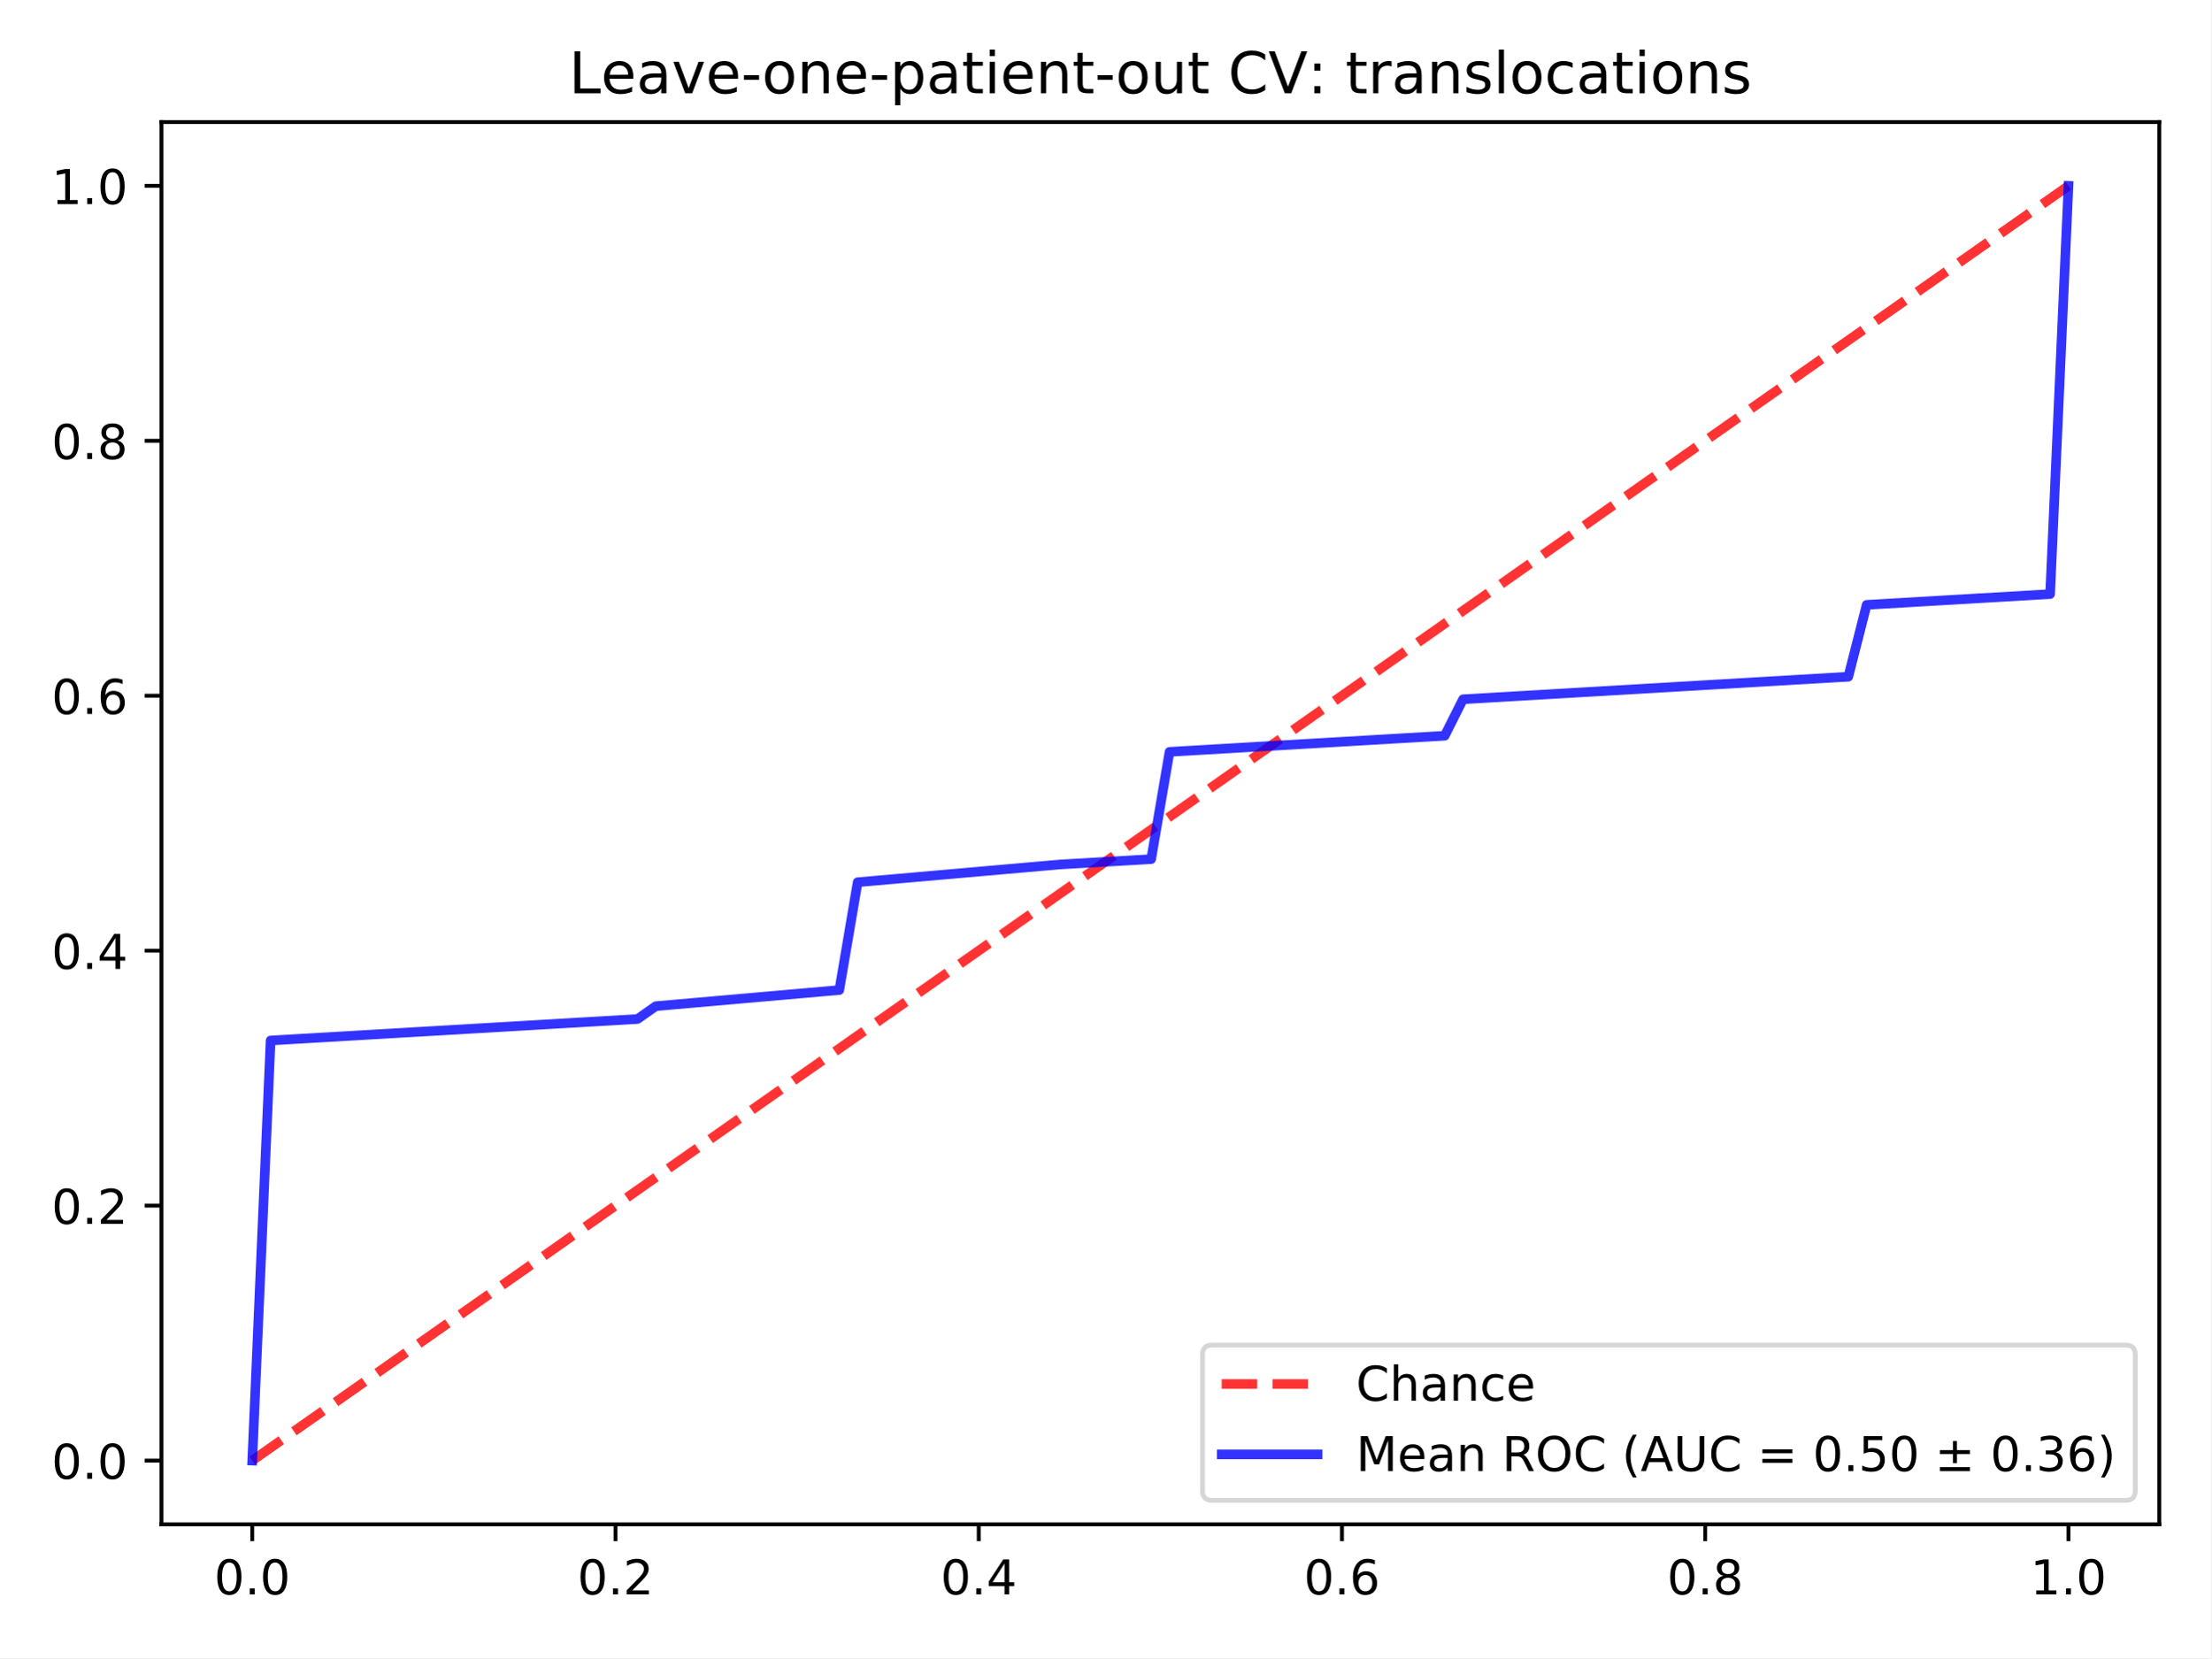
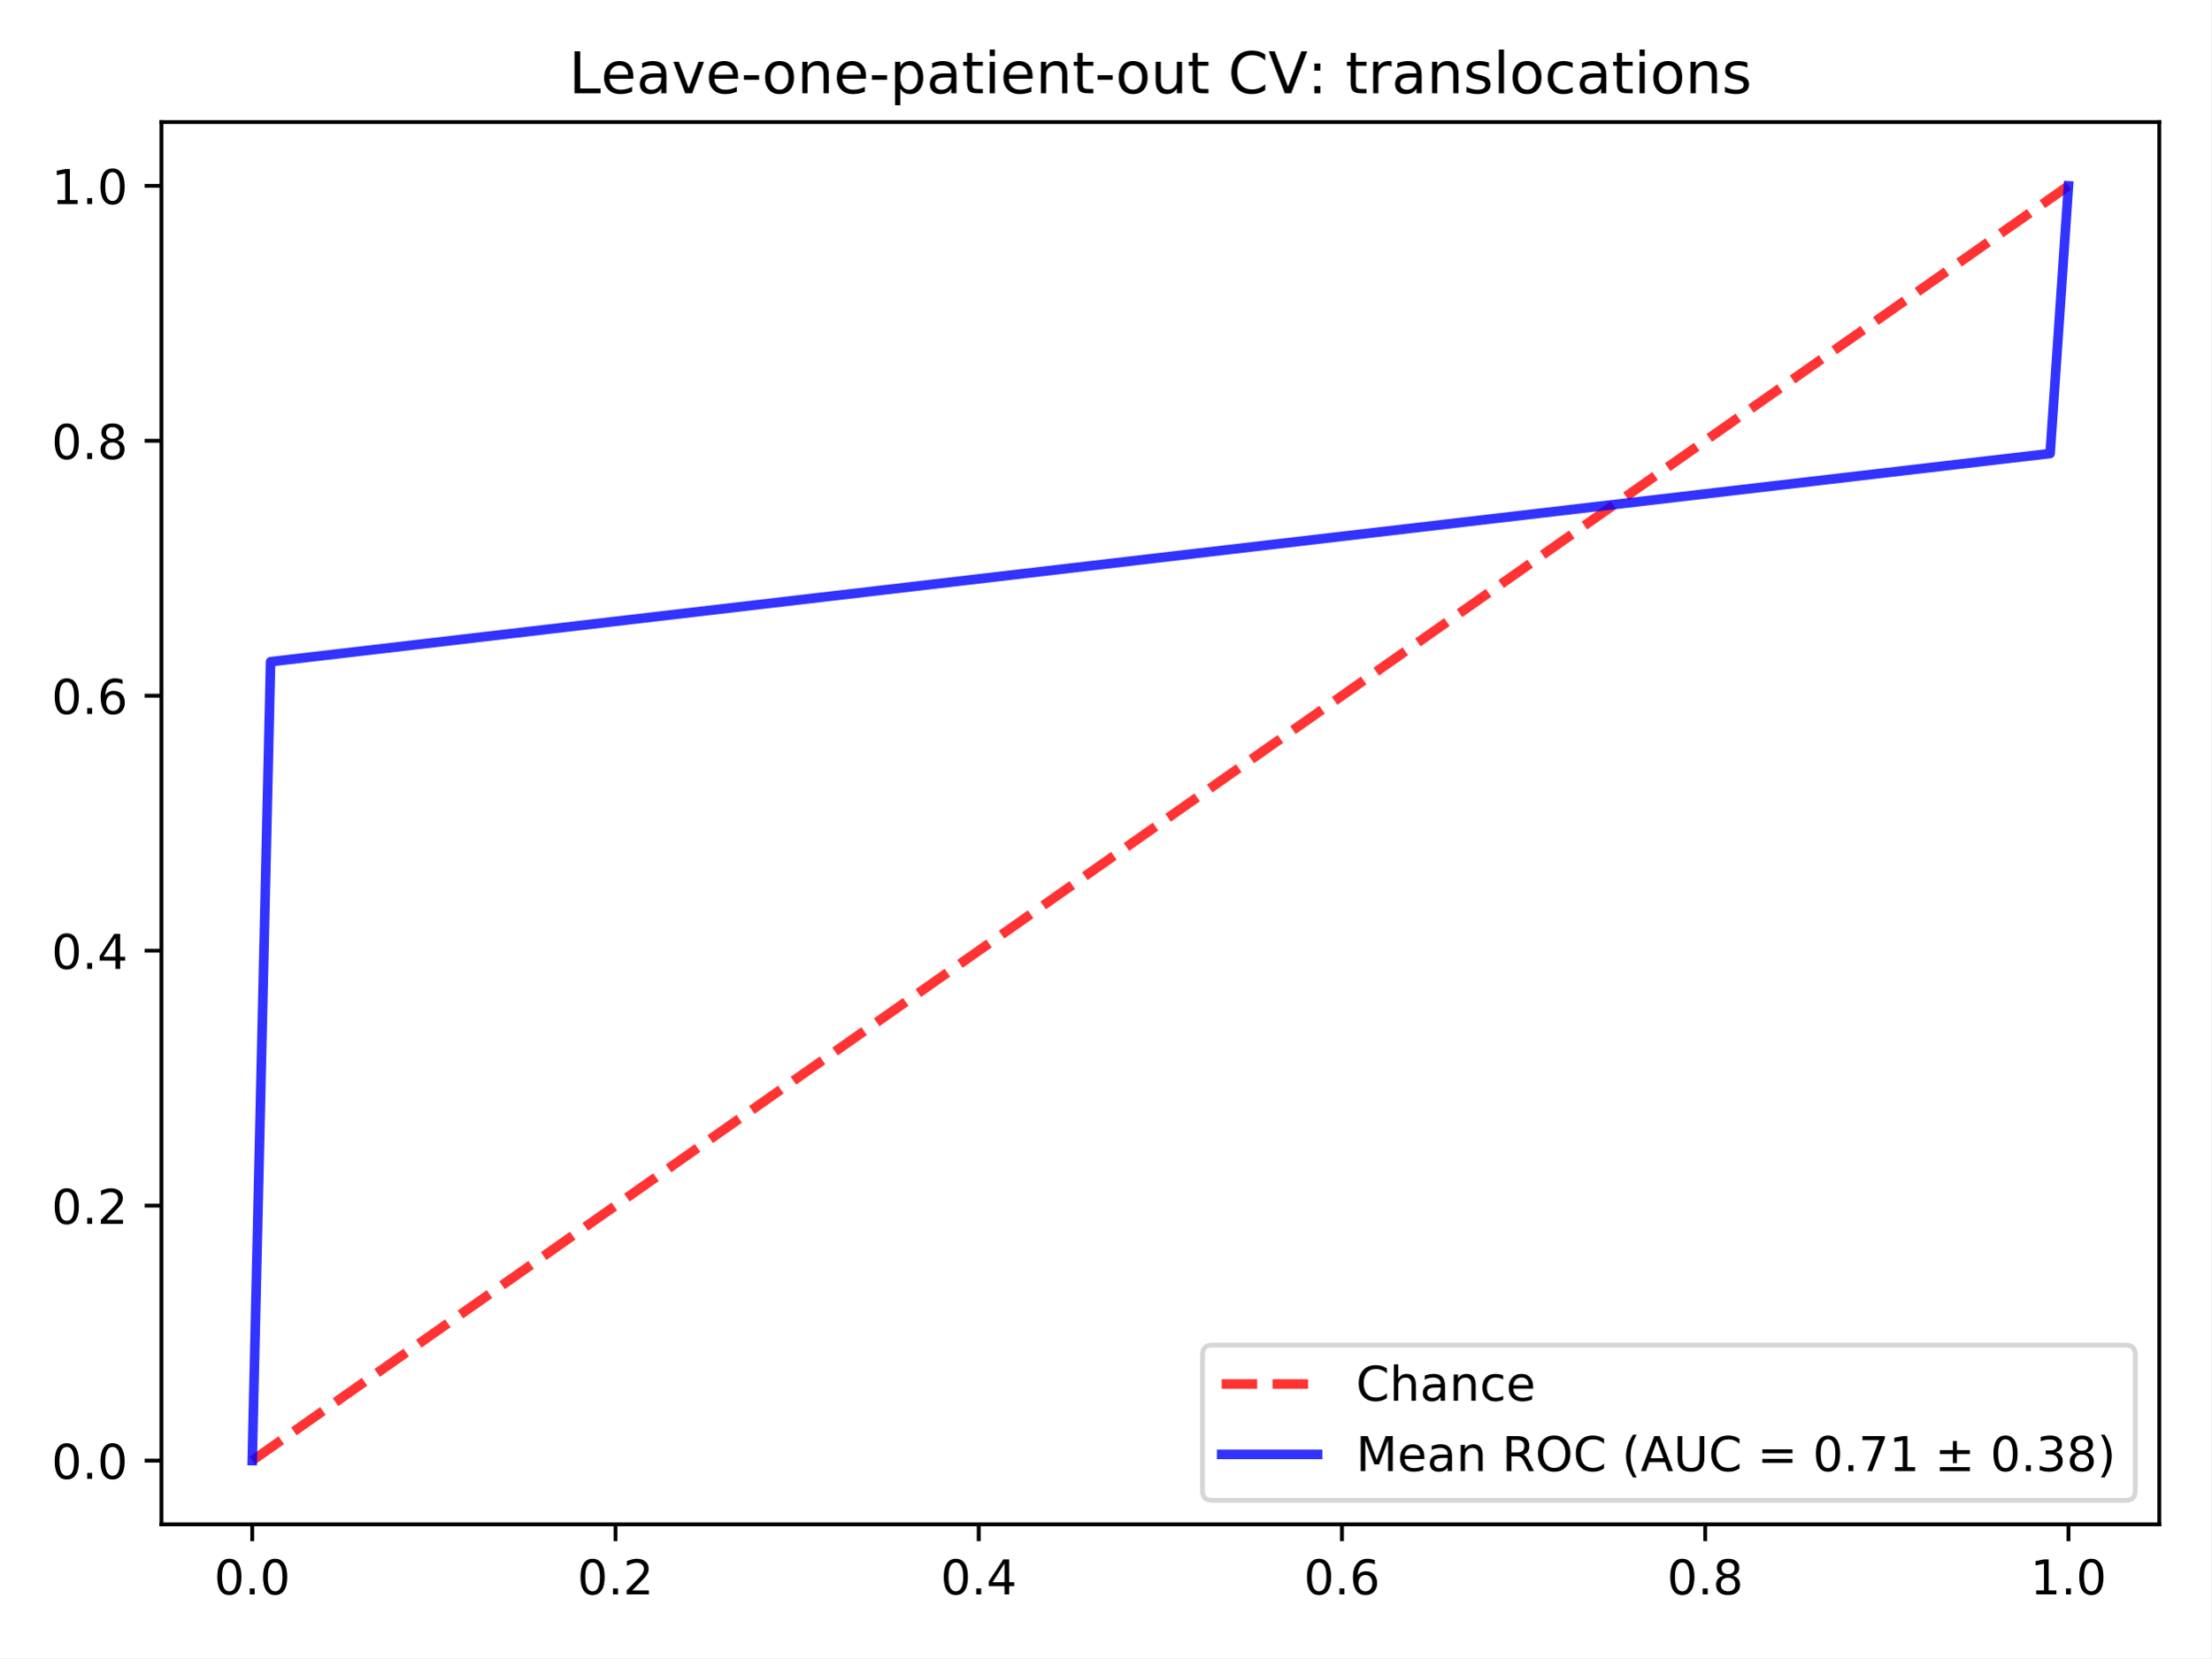
<svg xmlns="http://www.w3.org/2000/svg" xmlns:xlink="http://www.w3.org/1999/xlink" height="345.6pt" version="1.1" viewBox="0 0 460.8 345.6" width="460.8pt">
  <defs>
    <style type="text/css">
*{stroke-linecap:butt;stroke-linejoin:round;white-space:pre;}
  </style>
  </defs>
  <g id="figure_1">
    <g id="patch_1">
      <path d="M 0 345.6  L 460.8 345.6  L 460.8 0  L 0 0  z " style="fill:#ffffff;" />
    </g>
    <g id="axes_1">
      <g id="patch_2">
        <path d="M 33.64 317.72  L 450 317.72  L 450 25.44  L 33.64 25.44  z " style="fill:#ffffff;" />
      </g>
      <g id="matplotlib.axis_1">
        <g id="xtick_1">
          <g id="line2d_1">
            <defs>
-               <path d="M 0 0  L 0 3.5  " id="m7f28a78d4e" style="stroke:#000000;stroke-width:0.8;" />
-             </defs>
-             <g>
-               <use style="stroke:#000000;stroke-width:0.8;" x="52.565" xlink:href="#m7f28a78d4e" y="317.72" />
+               <path d="M 0 0  L 0 3.5  " id="m4a28bef5b0" style="stroke:#000000;stroke-width:0.8;" />
+             </defs>
+             <g>
+               <use style="stroke:#000000;stroke-width:0.8;" x="52.565" xlink:href="#m4a28bef5b0" y="317.72" />
            </g>
          </g>
          <g id="text_1">
            <defs>
              <path d="M 31.781 66.406  Q 24.172 66.406 20.328 58.906  Q 16.5 51.422 16.5 36.375  Q 16.5 21.391 20.328 13.891  Q 24.172 6.391 31.781 6.391  Q 39.453 6.391 43.281 13.891  Q 47.125 21.391 47.125 36.375  Q 47.125 51.422 43.281 58.906  Q 39.453 66.406 31.781 66.406  z M 31.781 74.219  Q 44.047 74.219 50.516 64.516  Q 56.984 54.828 56.984 36.375  Q 56.984 17.969 50.516 8.266  Q 44.047 -1.422 31.781 -1.422  Q 19.531 -1.422 13.062 8.266  Q 6.594 17.969 6.594 36.375  Q 6.594 54.828 13.062 64.516  Q 19.531 74.219 31.781 74.219  z " id="DejaVuSans-48" />
              <path d="M 10.688 12.406  L 21 12.406  L 21 0  L 10.688 0  z " id="DejaVuSans-46" />
            </defs>
            <g transform="translate(44.61389 332.3184)scale(0.1 -0.1)">
              <use xlink:href="#DejaVuSans-48" />
              <use x="63.623" xlink:href="#DejaVuSans-46" />
              <use x="95.41" xlink:href="#DejaVuSans-48" />
            </g>
          </g>
        </g>
        <g id="xtick_2">
          <g id="line2d_2">
            <g>
-               <use style="stroke:#000000;stroke-width:0.8;" x="128.267" xlink:href="#m7f28a78d4e" y="317.72" />
+               <use style="stroke:#000000;stroke-width:0.8;" x="128.267" xlink:href="#m4a28bef5b0" y="317.72" />
            </g>
          </g>
          <g id="text_2">
            <defs>
              <path d="M 19.188 8.297  L 53.609 8.297  L 53.609 0  L 7.328 0  L 7.328 8.297  Q 12.938 14.109 22.625 23.891  Q 32.328 33.688 34.812 36.531  Q 39.547 41.844 41.422 45.531  Q 43.312 49.219 43.312 52.781  Q 43.312 58.594 39.234 62.25  Q 35.156 65.922 28.609 65.922  Q 23.969 65.922 18.812 64.312  Q 13.672 62.703 7.812 59.422  L 7.812 69.391  Q 13.766 71.781 18.938 73  Q 24.125 74.219 28.422 74.219  Q 39.75 74.219 46.484 68.547  Q 53.219 62.891 53.219 53.422  Q 53.219 48.922 51.531 44.891  Q 49.859 40.875 45.406 35.406  Q 44.188 33.984 37.641 27.219  Q 31.109 20.453 19.188 8.297  z " id="DejaVuSans-50" />
            </defs>
            <g transform="translate(120.3157 332.3184)scale(0.1 -0.1)">
              <use xlink:href="#DejaVuSans-48" />
              <use x="63.623" xlink:href="#DejaVuSans-46" />
              <use x="95.41" xlink:href="#DejaVuSans-50" />
            </g>
          </g>
        </g>
        <g id="xtick_3">
          <g id="line2d_3">
            <g>
-               <use style="stroke:#000000;stroke-width:0.8;" x="203.969" xlink:href="#m7f28a78d4e" y="317.72" />
+               <use style="stroke:#000000;stroke-width:0.8;" x="203.969" xlink:href="#m4a28bef5b0" y="317.72" />
            </g>
          </g>
          <g id="text_3">
            <defs>
              <path d="M 37.797 64.312  L 12.891 25.391  L 37.797 25.391  z M 35.203 72.906  L 47.609 72.906  L 47.609 25.391  L 58.016 25.391  L 58.016 17.188  L 47.609 17.188  L 47.609 0  L 37.797 0  L 37.797 17.188  L 4.891 17.188  L 4.891 26.703  z " id="DejaVuSans-52" />
            </defs>
            <g transform="translate(196.0175 332.3184)scale(0.1 -0.1)">
              <use xlink:href="#DejaVuSans-48" />
              <use x="63.623" xlink:href="#DejaVuSans-46" />
              <use x="95.41" xlink:href="#DejaVuSans-52" />
            </g>
          </g>
        </g>
        <g id="xtick_4">
          <g id="line2d_4">
            <g>
-               <use style="stroke:#000000;stroke-width:0.8;" x="279.671" xlink:href="#m7f28a78d4e" y="317.72" />
+               <use style="stroke:#000000;stroke-width:0.8;" x="279.671" xlink:href="#m4a28bef5b0" y="317.72" />
            </g>
          </g>
          <g id="text_4">
            <defs>
              <path d="M 33.016 40.375  Q 26.375 40.375 22.484 35.828  Q 18.609 31.297 18.609 23.391  Q 18.609 15.531 22.484 10.953  Q 26.375 6.391 33.016 6.391  Q 39.656 6.391 43.531 10.953  Q 47.406 15.531 47.406 23.391  Q 47.406 31.297 43.531 35.828  Q 39.656 40.375 33.016 40.375  z M 52.594 71.297  L 52.594 62.312  Q 48.875 64.062 45.094 64.984  Q 41.312 65.922 37.594 65.922  Q 27.828 65.922 22.672 59.328  Q 17.531 52.734 16.797 39.406  Q 19.672 43.656 24.016 45.922  Q 28.375 48.188 33.594 48.188  Q 44.578 48.188 50.953 41.516  Q 57.328 34.859 57.328 23.391  Q 57.328 12.156 50.688 5.359  Q 44.047 -1.422 33.016 -1.422  Q 20.359 -1.422 13.672 8.266  Q 6.984 17.969 6.984 36.375  Q 6.984 53.656 15.188 63.938  Q 23.391 74.219 37.203 74.219  Q 40.922 74.219 44.703 73.484  Q 48.484 72.75 52.594 71.297  z " id="DejaVuSans-54" />
            </defs>
            <g transform="translate(271.7193 332.3184)scale(0.1 -0.1)">
              <use xlink:href="#DejaVuSans-48" />
              <use x="63.623" xlink:href="#DejaVuSans-46" />
              <use x="95.41" xlink:href="#DejaVuSans-54" />
            </g>
          </g>
        </g>
        <g id="xtick_5">
          <g id="line2d_5">
            <g>
-               <use style="stroke:#000000;stroke-width:0.8;" x="355.373" xlink:href="#m7f28a78d4e" y="317.72" />
+               <use style="stroke:#000000;stroke-width:0.8;" x="355.373" xlink:href="#m4a28bef5b0" y="317.72" />
            </g>
          </g>
          <g id="text_5">
            <defs>
              <path d="M 31.781 34.625  Q 24.75 34.625 20.719 30.859  Q 16.703 27.094 16.703 20.516  Q 16.703 13.922 20.719 10.156  Q 24.75 6.391 31.781 6.391  Q 38.812 6.391 42.859 10.172  Q 46.922 13.969 46.922 20.516  Q 46.922 27.094 42.891 30.859  Q 38.875 34.625 31.781 34.625  z M 21.922 38.812  Q 15.578 40.375 12.031 44.719  Q 8.5 49.078 8.5 55.328  Q 8.5 64.062 14.719 69.141  Q 20.953 74.219 31.781 74.219  Q 42.672 74.219 48.875 69.141  Q 55.078 64.062 55.078 55.328  Q 55.078 49.078 51.531 44.719  Q 48 40.375 41.703 38.812  Q 48.828 37.156 52.797 32.312  Q 56.781 27.484 56.781 20.516  Q 56.781 9.906 50.312 4.234  Q 43.844 -1.422 31.781 -1.422  Q 19.734 -1.422 13.25 4.234  Q 6.781 9.906 6.781 20.516  Q 6.781 27.484 10.781 32.312  Q 14.797 37.156 21.922 38.812  z M 18.312 54.391  Q 18.312 48.734 21.844 45.562  Q 25.391 42.391 31.781 42.391  Q 38.141 42.391 41.719 45.562  Q 45.312 48.734 45.312 54.391  Q 45.312 60.062 41.719 63.234  Q 38.141 66.406 31.781 66.406  Q 25.391 66.406 21.844 63.234  Q 18.312 60.062 18.312 54.391  z " id="DejaVuSans-56" />
            </defs>
            <g transform="translate(347.4212 332.3184)scale(0.1 -0.1)">
              <use xlink:href="#DejaVuSans-48" />
              <use x="63.623" xlink:href="#DejaVuSans-46" />
              <use x="95.41" xlink:href="#DejaVuSans-56" />
            </g>
          </g>
        </g>
        <g id="xtick_6">
          <g id="line2d_6">
            <g>
-               <use style="stroke:#000000;stroke-width:0.8;" x="431.075" xlink:href="#m7f28a78d4e" y="317.72" />
+               <use style="stroke:#000000;stroke-width:0.8;" x="431.075" xlink:href="#m4a28bef5b0" y="317.72" />
            </g>
          </g>
          <g id="text_6">
            <defs>
              <path d="M 12.406 8.297  L 28.516 8.297  L 28.516 63.922  L 10.984 60.406  L 10.984 69.391  L 28.422 72.906  L 38.281 72.906  L 38.281 8.297  L 54.391 8.297  L 54.391 0  L 12.406 0  z " id="DejaVuSans-49" />
            </defs>
            <g transform="translate(423.123 332.3184)scale(0.1 -0.1)">
              <use xlink:href="#DejaVuSans-49" />
              <use x="63.623" xlink:href="#DejaVuSans-46" />
              <use x="95.41" xlink:href="#DejaVuSans-48" />
            </g>
          </g>
        </g>
      </g>
      <g id="matplotlib.axis_2">
        <g id="ytick_1">
          <g id="line2d_7">
            <defs>
-               <path d="M 0 0  L -3.5 0  " id="m405f05b804" style="stroke:#000000;stroke-width:0.8;" />
-             </defs>
-             <g>
-               <use style="stroke:#000000;stroke-width:0.8;" x="33.64" xlink:href="#m405f05b804" y="304.435" />
+               <path d="M 0 0  L -3.5 0  " id="madd46b99d5" style="stroke:#000000;stroke-width:0.8;" />
+             </defs>
+             <g>
+               <use style="stroke:#000000;stroke-width:0.8;" x="33.64" xlink:href="#madd46b99d5" y="304.435" />
            </g>
          </g>
          <g id="text_7">
            <g transform="translate(10.73687 308.2338)scale(0.1 -0.1)">
              <use xlink:href="#DejaVuSans-48" />
              <use x="63.623" xlink:href="#DejaVuSans-46" />
              <use x="95.41" xlink:href="#DejaVuSans-48" />
            </g>
          </g>
        </g>
        <g id="ytick_2">
          <g id="line2d_8">
            <g>
-               <use style="stroke:#000000;stroke-width:0.8;" x="33.64" xlink:href="#m405f05b804" y="251.293" />
+               <use style="stroke:#000000;stroke-width:0.8;" x="33.64" xlink:href="#madd46b99d5" y="251.293" />
            </g>
          </g>
          <g id="text_8">
            <g transform="translate(10.73687 255.0919)scale(0.1 -0.1)">
              <use xlink:href="#DejaVuSans-48" />
              <use x="63.623" xlink:href="#DejaVuSans-46" />
              <use x="95.41" xlink:href="#DejaVuSans-50" />
            </g>
          </g>
        </g>
        <g id="ytick_3">
          <g id="line2d_9">
            <g>
-               <use style="stroke:#000000;stroke-width:0.8;" x="33.64" xlink:href="#m405f05b804" y="198.151" />
+               <use style="stroke:#000000;stroke-width:0.8;" x="33.64" xlink:href="#madd46b99d5" y="198.151" />
            </g>
          </g>
          <g id="text_9">
            <g transform="translate(10.73687 201.9501)scale(0.1 -0.1)">
              <use xlink:href="#DejaVuSans-48" />
              <use x="63.623" xlink:href="#DejaVuSans-46" />
              <use x="95.41" xlink:href="#DejaVuSans-52" />
            </g>
          </g>
        </g>
        <g id="ytick_4">
          <g id="line2d_10">
            <g>
-               <use style="stroke:#000000;stroke-width:0.8;" x="33.64" xlink:href="#m405f05b804" y="145.009" />
+               <use style="stroke:#000000;stroke-width:0.8;" x="33.64" xlink:href="#madd46b99d5" y="145.009" />
            </g>
          </g>
          <g id="text_10">
            <g transform="translate(10.73687 148.8083)scale(0.1 -0.1)">
              <use xlink:href="#DejaVuSans-48" />
              <use x="63.623" xlink:href="#DejaVuSans-46" />
              <use x="95.41" xlink:href="#DejaVuSans-54" />
            </g>
          </g>
        </g>
        <g id="ytick_5">
          <g id="line2d_11">
            <g>
-               <use style="stroke:#000000;stroke-width:0.8;" x="33.64" xlink:href="#m405f05b804" y="91.867" />
+               <use style="stroke:#000000;stroke-width:0.8;" x="33.64" xlink:href="#madd46b99d5" y="91.867" />
            </g>
          </g>
          <g id="text_11">
            <g transform="translate(10.73687 95.66649)scale(0.1 -0.1)">
              <use xlink:href="#DejaVuSans-48" />
              <use x="63.623" xlink:href="#DejaVuSans-46" />
              <use x="95.41" xlink:href="#DejaVuSans-56" />
            </g>
          </g>
        </g>
        <g id="ytick_6">
          <g id="line2d_12">
            <g>
-               <use style="stroke:#000000;stroke-width:0.8;" x="33.64" xlink:href="#m405f05b804" y="38.725" />
+               <use style="stroke:#000000;stroke-width:0.8;" x="33.64" xlink:href="#madd46b99d5" y="38.725" />
            </g>
          </g>
          <g id="text_12">
            <g transform="translate(10.73687 42.52467)scale(0.1 -0.1)">
              <use xlink:href="#DejaVuSans-49" />
              <use x="63.623" xlink:href="#DejaVuSans-46" />
              <use x="95.41" xlink:href="#DejaVuSans-48" />
            </g>
          </g>
        </g>
      </g>
      <g id="line2d_13">
-         <path clip-path="url(#p88dc7ea4b5)" d="M 52.565 304.435  L 431.075 38.725  " style="fill:none;stroke:#ff0000;stroke-dasharray:7.4,3.2;stroke-dashoffset:0;stroke-opacity:0.8;stroke-width:2;" />
+         <path clip-path="url(#p9980c179ae)" d="M 52.565 304.435  L 431.075 38.725  " style="fill:none;stroke:#ff0000;stroke-dasharray:7.4,3.2;stroke-dashoffset:0;stroke-opacity:0.8;stroke-width:2;" />
      </g>
      <g id="line2d_14">
-         <path clip-path="url(#p88dc7ea4b5)" d="M 52.565 304.435  L 56.389 216.871  L 60.212 216.648  L 64.035 216.424  L 67.859 216.2  L 71.682 215.977  L 75.505 215.753  L 79.329 215.529  L 83.152 215.306  L 86.975 215.082  L 90.799 214.858  L 94.622 214.635  L 98.445 214.411  L 102.269 214.187  L 106.092 213.964  L 109.915 213.74  L 113.739 213.516  L 117.562 213.293  L 121.385 213.069  L 125.209 212.845  L 129.032 212.622  L 132.855 212.398  L 136.679 209.714  L 140.502 209.379  L 144.325 209.043  L 148.149 208.708  L 151.972 208.372  L 155.795 208.037  L 159.619 207.701  L 163.442 207.366  L 167.265 207.03  L 171.089 206.695  L 174.912 206.359  L 178.735 183.881  L 182.558 183.546  L 186.382 183.21  L 190.205 182.875  L 194.028 182.539  L 197.852 182.204  L 201.675 181.868  L 205.498 181.533  L 209.322 181.197  L 213.145 180.862  L 216.968 180.526  L 220.792 180.191  L 224.615 179.967  L 228.438 179.744  L 232.262 179.52  L 236.085 179.296  L 239.908 179.073  L 243.732 156.707  L 247.555 156.483  L 251.378 156.259  L 255.202 156.036  L 259.025 155.812  L 262.848 155.588  L 266.672 155.365  L 270.495 155.141  L 274.318 154.917  L 278.142 154.694  L 281.965 154.47  L 285.788 154.246  L 289.612 154.023  L 293.435 153.799  L 297.258 153.575  L 301.082 153.352  L 304.905 145.747  L 308.728 145.524  L 312.551 145.3  L 316.375 145.076  L 320.198 144.853  L 324.021 144.629  L 327.845 144.405  L 331.668 144.182  L 335.491 143.958  L 339.315 143.734  L 343.138 143.511  L 346.961 143.287  L 350.785 143.063  L 354.608 142.84  L 358.431 142.616  L 362.255 142.392  L 366.078 142.169  L 369.901 141.945  L 373.725 141.721  L 377.548 141.498  L 381.371 141.274  L 385.195 141.05  L 389.018 126.065  L 392.841 125.841  L 396.665 125.618  L 400.488 125.394  L 404.311 125.17  L 408.135 124.947  L 411.958 124.723  L 415.781 124.499  L 419.605 124.276  L 423.428 124.052  L 427.251 123.828  L 431.075 38.725  " style="fill:none;stroke:#0000ff;stroke-linecap:square;stroke-opacity:0.8;stroke-width:2;" />
+         <path clip-path="url(#p9980c179ae)" d="M 52.565 304.435  L 56.389 137.919  L 60.212 137.472  L 64.035 137.024  L 67.859 136.577  L 71.682 136.13  L 75.505 135.682  L 79.329 135.235  L 83.152 134.788  L 86.975 134.34  L 90.799 133.893  L 94.622 133.446  L 98.445 132.999  L 102.269 132.551  L 106.092 132.104  L 109.915 131.657  L 113.739 131.209  L 117.562 130.762  L 121.385 130.315  L 125.209 129.867  L 129.032 129.42  L 132.855 128.973  L 136.679 128.525  L 140.502 128.078  L 144.325 127.631  L 148.149 127.183  L 151.972 126.736  L 155.795 126.289  L 159.619 125.841  L 163.442 125.394  L 167.265 124.947  L 171.089 124.499  L 174.912 124.052  L 178.735 123.605  L 182.558 123.157  L 186.382 122.71  L 190.205 122.263  L 194.028 121.815  L 197.852 121.368  L 201.675 120.921  L 205.498 120.473  L 209.322 120.026  L 213.145 119.579  L 216.968 119.132  L 220.792 118.684  L 224.615 118.237  L 228.438 117.79  L 232.262 117.342  L 236.085 116.895  L 239.908 116.448  L 243.732 116  L 247.555 115.553  L 251.378 115.106  L 255.202 114.658  L 259.025 114.211  L 262.848 113.764  L 266.672 113.316  L 270.495 112.869  L 274.318 112.422  L 278.142 111.974  L 281.965 111.527  L 285.788 111.08  L 289.612 110.632  L 293.435 110.185  L 297.258 109.738  L 301.082 109.29  L 304.905 108.843  L 308.728 108.396  L 312.551 107.948  L 316.375 107.501  L 320.198 107.054  L 324.021 106.607  L 327.845 106.159  L 331.668 105.712  L 335.491 105.265  L 339.315 104.817  L 343.138 104.37  L 346.961 103.923  L 350.785 103.475  L 354.608 103.028  L 358.431 102.581  L 362.255 102.133  L 366.078 101.686  L 369.901 101.239  L 373.725 100.791  L 377.548 100.344  L 381.371 99.897  L 385.195 99.449  L 389.018 99.002  L 392.841 98.555  L 396.665 98.107  L 400.488 97.66  L 404.311 97.213  L 408.135 96.765  L 411.958 96.318  L 415.781 95.871  L 419.605 95.423  L 423.428 94.976  L 427.251 94.529  L 431.075 38.725  " style="fill:none;stroke:#0000ff;stroke-linecap:square;stroke-opacity:0.8;stroke-width:2;" />
      </g>
      <g id="patch_3">
        <path d="M 33.64 317.72  L 33.64 25.44  " style="fill:none;stroke:#000000;stroke-linecap:square;stroke-linejoin:miter;stroke-width:0.8;" />
      </g>
      <g id="patch_4">
        <path d="M 450 317.72  L 450 25.44  " style="fill:none;stroke:#000000;stroke-linecap:square;stroke-linejoin:miter;stroke-width:0.8;" />
      </g>
      <g id="patch_5">
        <path d="M 33.64 317.72  L 450 317.72  " style="fill:none;stroke:#000000;stroke-linecap:square;stroke-linejoin:miter;stroke-width:0.8;" />
      </g>
      <g id="patch_6">
        <path d="M 33.64 25.44  L 450 25.44  " style="fill:none;stroke:#000000;stroke-linecap:square;stroke-linejoin:miter;stroke-width:0.8;" />
      </g>
      <g id="text_13">
        <defs>
          <path d="M 9.812 72.906  L 19.672 72.906  L 19.672 8.297  L 55.172 8.297  L 55.172 0  L 9.812 0  z " id="DejaVuSans-76" />
          <path d="M 56.203 29.594  L 56.203 25.203  L 14.891 25.203  Q 15.484 15.922 20.484 11.062  Q 25.484 6.203 34.422 6.203  Q 39.594 6.203 44.453 7.469  Q 49.312 8.734 54.109 11.281  L 54.109 2.781  Q 49.266 0.734 44.188 -0.344  Q 39.109 -1.422 33.891 -1.422  Q 20.797 -1.422 13.156 6.188  Q 5.516 13.812 5.516 26.812  Q 5.516 40.234 12.766 48.109  Q 20.016 56 32.328 56  Q 43.359 56 49.781 48.891  Q 56.203 41.797 56.203 29.594  z M 47.219 32.234  Q 47.125 39.594 43.094 43.984  Q 39.062 48.391 32.422 48.391  Q 24.906 48.391 20.391 44.141  Q 15.875 39.891 15.188 32.172  z " id="DejaVuSans-101" />
          <path d="M 34.281 27.484  Q 23.391 27.484 19.188 25  Q 14.984 22.516 14.984 16.5  Q 14.984 11.719 18.141 8.906  Q 21.297 6.109 26.703 6.109  Q 34.188 6.109 38.703 11.406  Q 43.219 16.703 43.219 25.484  L 43.219 27.484  z M 52.203 31.203  L 52.203 0  L 43.219 0  L 43.219 8.297  Q 40.141 3.328 35.547 0.953  Q 30.953 -1.422 24.312 -1.422  Q 15.922 -1.422 10.953 3.297  Q 6 8.016 6 15.922  Q 6 25.141 12.172 29.828  Q 18.359 34.516 30.609 34.516  L 43.219 34.516  L 43.219 35.406  Q 43.219 41.609 39.141 45  Q 35.062 48.391 27.688 48.391  Q 23 48.391 18.547 47.266  Q 14.109 46.141 10.016 43.891  L 10.016 52.203  Q 14.938 54.109 19.578 55.047  Q 24.219 56 28.609 56  Q 40.484 56 46.344 49.844  Q 52.203 43.703 52.203 31.203  z " id="DejaVuSans-97" />
          <path d="M 2.984 54.688  L 12.5 54.688  L 29.594 8.797  L 46.688 54.688  L 56.203 54.688  L 35.688 0  L 23.484 0  z " id="DejaVuSans-118" />
          <path d="M 4.891 31.391  L 31.203 31.391  L 31.203 23.391  L 4.891 23.391  z " id="DejaVuSans-45" />
          <path d="M 30.609 48.391  Q 23.391 48.391 19.188 42.75  Q 14.984 37.109 14.984 27.297  Q 14.984 17.484 19.156 11.844  Q 23.344 6.203 30.609 6.203  Q 37.797 6.203 41.984 11.859  Q 46.188 17.531 46.188 27.297  Q 46.188 37.016 41.984 42.703  Q 37.797 48.391 30.609 48.391  z M 30.609 56  Q 42.328 56 49.016 48.375  Q 55.719 40.766 55.719 27.297  Q 55.719 13.875 49.016 6.219  Q 42.328 -1.422 30.609 -1.422  Q 18.844 -1.422 12.172 6.219  Q 5.516 13.875 5.516 27.297  Q 5.516 40.766 12.172 48.375  Q 18.844 56 30.609 56  z " id="DejaVuSans-111" />
          <path d="M 54.891 33.016  L 54.891 0  L 45.906 0  L 45.906 32.719  Q 45.906 40.484 42.875 44.328  Q 39.844 48.188 33.797 48.188  Q 26.516 48.188 22.312 43.547  Q 18.109 38.922 18.109 30.906  L 18.109 0  L 9.078 0  L 9.078 54.688  L 18.109 54.688  L 18.109 46.188  Q 21.344 51.125 25.703 53.562  Q 30.078 56 35.797 56  Q 45.219 56 50.047 50.172  Q 54.891 44.344 54.891 33.016  z " id="DejaVuSans-110" />
          <path d="M 18.109 8.203  L 18.109 -20.797  L 9.078 -20.797  L 9.078 54.688  L 18.109 54.688  L 18.109 46.391  Q 20.953 51.266 25.266 53.625  Q 29.594 56 35.594 56  Q 45.562 56 51.781 48.094  Q 58.016 40.188 58.016 27.297  Q 58.016 14.406 51.781 6.484  Q 45.562 -1.422 35.594 -1.422  Q 29.594 -1.422 25.266 0.953  Q 20.953 3.328 18.109 8.203  z M 48.688 27.297  Q 48.688 37.203 44.609 42.844  Q 40.531 48.484 33.406 48.484  Q 26.266 48.484 22.188 42.844  Q 18.109 37.203 18.109 27.297  Q 18.109 17.391 22.188 11.75  Q 26.266 6.109 33.406 6.109  Q 40.531 6.109 44.609 11.75  Q 48.688 17.391 48.688 27.297  z " id="DejaVuSans-112" />
          <path d="M 18.312 70.219  L 18.312 54.688  L 36.812 54.688  L 36.812 47.703  L 18.312 47.703  L 18.312 18.016  Q 18.312 11.328 20.141 9.422  Q 21.969 7.516 27.594 7.516  L 36.812 7.516  L 36.812 0  L 27.594 0  Q 17.188 0 13.234 3.875  Q 9.281 7.766 9.281 18.016  L 9.281 47.703  L 2.688 47.703  L 2.688 54.688  L 9.281 54.688  L 9.281 70.219  z " id="DejaVuSans-116" />
          <path d="M 9.422 54.688  L 18.406 54.688  L 18.406 0  L 9.422 0  z M 9.422 75.984  L 18.406 75.984  L 18.406 64.594  L 9.422 64.594  z " id="DejaVuSans-105" />
          <path d="M 8.5 21.578  L 8.5 54.688  L 17.484 54.688  L 17.484 21.922  Q 17.484 14.156 20.5 10.266  Q 23.531 6.391 29.594 6.391  Q 36.859 6.391 41.078 11.031  Q 45.312 15.672 45.312 23.688  L 45.312 54.688  L 54.297 54.688  L 54.297 0  L 45.312 0  L 45.312 8.406  Q 42.047 3.422 37.719 1  Q 33.406 -1.422 27.688 -1.422  Q 18.266 -1.422 13.375 4.438  Q 8.5 10.297 8.5 21.578  z M 31.109 56  z " id="DejaVuSans-117" />
          <path id="DejaVuSans-32" />
          <path d="M 64.406 67.281  L 64.406 56.891  Q 59.422 61.531 53.781 63.812  Q 48.141 66.109 41.797 66.109  Q 29.297 66.109 22.656 58.469  Q 16.016 50.828 16.016 36.375  Q 16.016 21.969 22.656 14.328  Q 29.297 6.688 41.797 6.688  Q 48.141 6.688 53.781 8.984  Q 59.422 11.281 64.406 15.922  L 64.406 5.609  Q 59.234 2.094 53.438 0.328  Q 47.656 -1.422 41.219 -1.422  Q 24.656 -1.422 15.125 8.703  Q 5.609 18.844 5.609 36.375  Q 5.609 53.953 15.125 64.078  Q 24.656 74.219 41.219 74.219  Q 47.75 74.219 53.531 72.484  Q 59.328 70.75 64.406 67.281  z " id="DejaVuSans-67" />
          <path d="M 28.609 0  L 0.781 72.906  L 11.078 72.906  L 34.188 11.531  L 57.328 72.906  L 67.578 72.906  L 39.797 0  z " id="DejaVuSans-86" />
          <path d="M 11.719 12.406  L 22.016 12.406  L 22.016 0  L 11.719 0  z M 11.719 51.703  L 22.016 51.703  L 22.016 39.312  L 11.719 39.312  z " id="DejaVuSans-58" />
          <path d="M 41.109 46.297  Q 39.594 47.172 37.812 47.578  Q 36.031 48 33.891 48  Q 26.266 48 22.188 43.047  Q 18.109 38.094 18.109 28.812  L 18.109 0  L 9.078 0  L 9.078 54.688  L 18.109 54.688  L 18.109 46.188  Q 20.953 51.172 25.484 53.578  Q 30.031 56 36.531 56  Q 37.453 56 38.578 55.875  Q 39.703 55.766 41.062 55.516  z " id="DejaVuSans-114" />
          <path d="M 44.281 53.078  L 44.281 44.578  Q 40.484 46.531 36.375 47.5  Q 32.281 48.484 27.875 48.484  Q 21.188 48.484 17.844 46.438  Q 14.5 44.391 14.5 40.281  Q 14.5 37.156 16.891 35.375  Q 19.281 33.594 26.516 31.984  L 29.594 31.297  Q 39.156 29.25 43.188 25.516  Q 47.219 21.781 47.219 15.094  Q 47.219 7.469 41.188 3.016  Q 35.156 -1.422 24.609 -1.422  Q 20.219 -1.422 15.453 -0.562  Q 10.688 0.297 5.422 2  L 5.422 11.281  Q 10.406 8.688 15.234 7.391  Q 20.062 6.109 24.812 6.109  Q 31.156 6.109 34.562 8.281  Q 37.984 10.453 37.984 14.406  Q 37.984 18.062 35.516 20.016  Q 33.062 21.969 24.703 23.781  L 21.578 24.516  Q 13.234 26.266 9.516 29.906  Q 5.812 33.547 5.812 39.891  Q 5.812 47.609 11.281 51.797  Q 16.75 56 26.812 56  Q 31.781 56 36.172 55.266  Q 40.578 54.547 44.281 53.078  z " id="DejaVuSans-115" />
          <path d="M 9.422 75.984  L 18.406 75.984  L 18.406 0  L 9.422 0  z " id="DejaVuSans-108" />
          <path d="M 48.781 52.594  L 48.781 44.188  Q 44.969 46.297 41.141 47.344  Q 37.312 48.391 33.406 48.391  Q 24.656 48.391 19.812 42.844  Q 14.984 37.312 14.984 27.297  Q 14.984 17.281 19.812 11.734  Q 24.656 6.203 33.406 6.203  Q 37.312 6.203 41.141 7.25  Q 44.969 8.297 48.781 10.406  L 48.781 2.094  Q 45.016 0.344 40.984 -0.531  Q 36.969 -1.422 32.422 -1.422  Q 20.062 -1.422 12.781 6.344  Q 5.516 14.109 5.516 27.297  Q 5.516 40.672 12.859 48.328  Q 20.219 56 33.016 56  Q 37.156 56 41.109 55.141  Q 45.062 54.297 48.781 52.594  z " id="DejaVuSans-99" />
        </defs>
        <g transform="translate(118.5491 19.44)scale(0.12 -0.12)">
          <use xlink:href="#DejaVuSans-76" />
          <use x="55.697" xlink:href="#DejaVuSans-101" />
          <use x="117.221" xlink:href="#DejaVuSans-97" />
          <use x="178.5" xlink:href="#DejaVuSans-118" />
          <use x="237.68" xlink:href="#DejaVuSans-101" />
          <use x="299.203" xlink:href="#DejaVuSans-45" />
          <use x="335.303" xlink:href="#DejaVuSans-111" />
          <use x="396.484" xlink:href="#DejaVuSans-110" />
          <use x="459.863" xlink:href="#DejaVuSans-101" />
          <use x="521.387" xlink:href="#DejaVuSans-45" />
          <use x="557.471" xlink:href="#DejaVuSans-112" />
          <use x="620.947" xlink:href="#DejaVuSans-97" />
          <use x="682.227" xlink:href="#DejaVuSans-116" />
          <use x="721.436" xlink:href="#DejaVuSans-105" />
          <use x="749.219" xlink:href="#DejaVuSans-101" />
          <use x="810.742" xlink:href="#DejaVuSans-110" />
          <use x="874.121" xlink:href="#DejaVuSans-116" />
          <use x="913.33" xlink:href="#DejaVuSans-45" />
          <use x="949.43" xlink:href="#DejaVuSans-111" />
          <use x="1010.611" xlink:href="#DejaVuSans-117" />
          <use x="1073.99" xlink:href="#DejaVuSans-116" />
          <use x="1113.199" xlink:href="#DejaVuSans-32" />
          <use x="1144.986" xlink:href="#DejaVuSans-67" />
          <use x="1214.811" xlink:href="#DejaVuSans-86" />
          <use x="1283.094" xlink:href="#DejaVuSans-58" />
          <use x="1316.785" xlink:href="#DejaVuSans-32" />
          <use x="1348.572" xlink:href="#DejaVuSans-116" />
          <use x="1387.781" xlink:href="#DejaVuSans-114" />
          <use x="1428.895" xlink:href="#DejaVuSans-97" />
          <use x="1490.174" xlink:href="#DejaVuSans-110" />
          <use x="1553.553" xlink:href="#DejaVuSans-115" />
          <use x="1605.652" xlink:href="#DejaVuSans-108" />
          <use x="1633.436" xlink:href="#DejaVuSans-111" />
          <use x="1694.617" xlink:href="#DejaVuSans-99" />
          <use x="1749.598" xlink:href="#DejaVuSans-97" />
          <use x="1810.877" xlink:href="#DejaVuSans-116" />
          <use x="1850.086" xlink:href="#DejaVuSans-105" />
          <use x="1877.869" xlink:href="#DejaVuSans-111" />
          <use x="1939.051" xlink:href="#DejaVuSans-110" />
          <use x="2002.43" xlink:href="#DejaVuSans-115" />
        </g>
      </g>
      <g id="legend_1">
        <g id="patch_7">
          <path d="M 252.6 312.72  L 443 312.72  Q 445 312.72 445 310.72  L 445 282.364  Q 445 280.364 443 280.364  L 252.6 280.364  Q 250.6 280.364 250.6 282.364  L 250.6 310.72  Q 250.6 312.72 252.6 312.72  z " style="fill:#ffffff;opacity:0.8;stroke:#cccccc;stroke-linejoin:miter;" />
        </g>
        <g id="line2d_15">
          <path d="M 254.6 288.462  L 274.6 288.462  " style="fill:none;stroke:#ff0000;stroke-dasharray:7.4,3.2;stroke-dashoffset:0;stroke-opacity:0.8;stroke-width:2;" />
        </g>
        <g id="line2d_16" />
        <g id="text_14">
          <defs>
            <path d="M 54.891 33.016  L 54.891 0  L 45.906 0  L 45.906 32.719  Q 45.906 40.484 42.875 44.328  Q 39.844 48.188 33.797 48.188  Q 26.516 48.188 22.312 43.547  Q 18.109 38.922 18.109 30.906  L 18.109 0  L 9.078 0  L 9.078 75.984  L 18.109 75.984  L 18.109 46.188  Q 21.344 51.125 25.703 53.562  Q 30.078 56 35.797 56  Q 45.219 56 50.047 50.172  Q 54.891 44.344 54.891 33.016  z " id="DejaVuSans-104" />
          </defs>
          <g transform="translate(282.6 291.9622)scale(0.1 -0.1)">
            <use xlink:href="#DejaVuSans-67" />
            <use x="69.824" xlink:href="#DejaVuSans-104" />
            <use x="133.203" xlink:href="#DejaVuSans-97" />
            <use x="194.482" xlink:href="#DejaVuSans-110" />
            <use x="257.861" xlink:href="#DejaVuSans-99" />
            <use x="312.842" xlink:href="#DejaVuSans-101" />
          </g>
        </g>
        <g id="line2d_17">
          <path d="M 254.6 303.14  L 274.6 303.14  " style="fill:none;stroke:#0000ff;stroke-linecap:square;stroke-opacity:0.8;stroke-width:2;" />
        </g>
        <g id="line2d_18" />
        <g id="text_15">
          <defs>
            <path d="M 9.812 72.906  L 24.516 72.906  L 43.109 23.297  L 61.812 72.906  L 76.516 72.906  L 76.516 0  L 66.891 0  L 66.891 64.016  L 48.094 14.016  L 38.188 14.016  L 19.391 64.016  L 19.391 0  L 9.812 0  z " id="DejaVuSans-77" />
            <path d="M 44.391 34.188  Q 47.562 33.109 50.562 29.594  Q 53.562 26.078 56.594 19.922  L 66.609 0  L 56 0  L 46.688 18.703  Q 43.062 26.031 39.672 28.422  Q 36.281 30.812 30.422 30.812  L 19.672 30.812  L 19.672 0  L 9.812 0  L 9.812 72.906  L 32.078 72.906  Q 44.578 72.906 50.734 67.672  Q 56.891 62.453 56.891 51.906  Q 56.891 45.016 53.688 40.469  Q 50.484 35.938 44.391 34.188  z M 19.672 64.797  L 19.672 38.922  L 32.078 38.922  Q 39.203 38.922 42.844 42.219  Q 46.484 45.516 46.484 51.906  Q 46.484 58.297 42.844 61.547  Q 39.203 64.797 32.078 64.797  z " id="DejaVuSans-82" />
            <path d="M 39.406 66.219  Q 28.656 66.219 22.328 58.203  Q 16.016 50.203 16.016 36.375  Q 16.016 22.609 22.328 14.594  Q 28.656 6.594 39.406 6.594  Q 50.141 6.594 56.422 14.594  Q 62.703 22.609 62.703 36.375  Q 62.703 50.203 56.422 58.203  Q 50.141 66.219 39.406 66.219  z M 39.406 74.219  Q 54.734 74.219 63.906 63.938  Q 73.094 53.656 73.094 36.375  Q 73.094 19.141 63.906 8.859  Q 54.734 -1.422 39.406 -1.422  Q 24.031 -1.422 14.812 8.828  Q 5.609 19.094 5.609 36.375  Q 5.609 53.656 14.812 63.938  Q 24.031 74.219 39.406 74.219  z " id="DejaVuSans-79" />
            <path d="M 31 75.875  Q 24.469 64.656 21.281 53.656  Q 18.109 42.672 18.109 31.391  Q 18.109 20.125 21.312 9.062  Q 24.516 -2 31 -13.188  L 23.188 -13.188  Q 15.875 -1.703 12.234 9.375  Q 8.594 20.453 8.594 31.391  Q 8.594 42.281 12.203 53.312  Q 15.828 64.359 23.188 75.875  z " id="DejaVuSans-40" />
            <path d="M 34.188 63.188  L 20.797 26.906  L 47.609 26.906  z M 28.609 72.906  L 39.797 72.906  L 67.578 0  L 57.328 0  L 50.688 18.703  L 17.828 18.703  L 11.188 0  L 0.781 0  z " id="DejaVuSans-65" />
            <path d="M 8.688 72.906  L 18.609 72.906  L 18.609 28.609  Q 18.609 16.891 22.844 11.734  Q 27.094 6.594 36.625 6.594  Q 46.094 6.594 50.344 11.734  Q 54.594 16.891 54.594 28.609  L 54.594 72.906  L 64.5 72.906  L 64.5 27.391  Q 64.5 13.141 57.438 5.859  Q 50.391 -1.422 36.625 -1.422  Q 22.797 -1.422 15.734 5.859  Q 8.688 13.141 8.688 27.391  z " id="DejaVuSans-85" />
            <path d="M 10.594 45.406  L 73.188 45.406  L 73.188 37.203  L 10.594 37.203  z M 10.594 25.484  L 73.188 25.484  L 73.188 17.188  L 10.594 17.188  z " id="DejaVuSans-61" />
-             <path d="M 10.797 72.906  L 49.516 72.906  L 49.516 64.594  L 19.828 64.594  L 19.828 46.734  Q 21.969 47.469 24.109 47.828  Q 26.266 48.188 28.422 48.188  Q 40.625 48.188 47.75 41.5  Q 54.891 34.812 54.891 23.391  Q 54.891 11.625 47.562 5.094  Q 40.234 -1.422 26.906 -1.422  Q 22.312 -1.422 17.547 -0.641  Q 12.797 0.141 7.719 1.703  L 7.719 11.625  Q 12.109 9.234 16.797 8.062  Q 21.484 6.891 26.703 6.891  Q 35.156 6.891 40.078 11.328  Q 45.016 15.766 45.016 23.391  Q 45.016 31 40.078 35.438  Q 35.156 39.891 26.703 39.891  Q 22.75 39.891 18.812 39.016  Q 14.891 38.141 10.797 36.281  z " id="DejaVuSans-53" />
+             <path d="M 8.203 72.906  L 55.078 72.906  L 55.078 68.703  L 28.609 0  L 18.312 0  L 43.219 64.594  L 8.203 64.594  z " id="DejaVuSans-55" />
            <path d="M 46 62.703  L 46 43.797  L 73.188 43.797  L 73.188 35.5  L 46 35.5  L 46 16.609  L 37.797 16.609  L 37.797 35.5  L 10.594 35.5  L 10.594 43.797  L 37.797 43.797  L 37.797 62.703  z M 10.594 8.297  L 73.188 8.297  L 73.188 0  L 10.594 0  z " id="DejaVuSans-177" />
            <path d="M 40.578 39.312  Q 47.656 37.797 51.625 33  Q 55.609 28.219 55.609 21.188  Q 55.609 10.406 48.188 4.484  Q 40.766 -1.422 27.094 -1.422  Q 22.516 -1.422 17.656 -0.516  Q 12.797 0.391 7.625 2.203  L 7.625 11.719  Q 11.719 9.328 16.594 8.109  Q 21.484 6.891 26.812 6.891  Q 36.078 6.891 40.938 10.547  Q 45.797 14.203 45.797 21.188  Q 45.797 27.641 41.281 31.266  Q 36.766 34.906 28.719 34.906  L 20.219 34.906  L 20.219 43.016  L 29.109 43.016  Q 36.375 43.016 40.234 45.922  Q 44.094 48.828 44.094 54.297  Q 44.094 59.906 40.109 62.906  Q 36.141 65.922 28.719 65.922  Q 24.656 65.922 20.016 65.031  Q 15.375 64.156 9.812 62.312  L 9.812 71.094  Q 15.438 72.656 20.344 73.438  Q 25.25 74.219 29.594 74.219  Q 40.828 74.219 47.359 69.109  Q 53.906 64.016 53.906 55.328  Q 53.906 49.266 50.438 45.094  Q 46.969 40.922 40.578 39.312  z " id="DejaVuSans-51" />
            <path d="M 8.016 75.875  L 15.828 75.875  Q 23.141 64.359 26.781 53.312  Q 30.422 42.281 30.422 31.391  Q 30.422 20.453 26.781 9.375  Q 23.141 -1.703 15.828 -13.188  L 8.016 -13.188  Q 14.5 -2 17.703 9.062  Q 20.906 20.125 20.906 31.391  Q 20.906 42.672 17.703 53.656  Q 14.5 64.656 8.016 75.875  z " id="DejaVuSans-41" />
          </defs>
          <g transform="translate(282.6 306.6403)scale(0.1 -0.1)">
            <use transform="translate(0 0.125)" xlink:href="#DejaVuSans-77" />
            <use transform="translate(86.2793 0.125)" xlink:href="#DejaVuSans-101" />
            <use transform="translate(147.8027 0.125)" xlink:href="#DejaVuSans-97" />
            <use transform="translate(209.082 0.125)" xlink:href="#DejaVuSans-110" />
            <use transform="translate(272.4609 0.125)" xlink:href="#DejaVuSans-32" />
            <use transform="translate(304.248 0.125)" xlink:href="#DejaVuSans-82" />
            <use transform="translate(373.7305 0.125)" xlink:href="#DejaVuSans-79" />
            <use transform="translate(452.4414 0.125)" xlink:href="#DejaVuSans-67" />
            <use transform="translate(522.2656 0.125)" xlink:href="#DejaVuSans-32" />
            <use transform="translate(554.0527 0.125)" xlink:href="#DejaVuSans-40" />
            <use transform="translate(593.0664 0.125)" xlink:href="#DejaVuSans-65" />
            <use transform="translate(661.4746 0.125)" xlink:href="#DejaVuSans-85" />
            <use transform="translate(734.668 0.125)" xlink:href="#DejaVuSans-67" />
            <use transform="translate(804.4922 0.125)" xlink:href="#DejaVuSans-32" />
            <use transform="translate(836.2793 0.125)" xlink:href="#DejaVuSans-61" />
            <use transform="translate(920.0684 0.125)" xlink:href="#DejaVuSans-32" />
            <use transform="translate(951.8555 0.125)" xlink:href="#DejaVuSans-48" />
            <use transform="translate(1015.479 0.125)" xlink:href="#DejaVuSans-46" />
-             <use transform="translate(1047.266 0.125)" xlink:href="#DejaVuSans-53" />
-             <use transform="translate(1110.889 0.125)" xlink:href="#DejaVuSans-48" />
-             <use transform="translate(1174.512 0.125)" xlink:href="#DejaVuSans-32" />
-             <use transform="translate(1206.299 0.125)" xlink:href="#DejaVuSans-177" />
-             <use transform="translate(1290.088 0.125)" xlink:href="#DejaVuSans-32" />
-             <use transform="translate(1321.875 0.125)" xlink:href="#DejaVuSans-48" />
-             <use transform="translate(1385.498 0.125)" xlink:href="#DejaVuSans-46" />
-             <use transform="translate(1417.285 0.125)" xlink:href="#DejaVuSans-51" />
-             <use transform="translate(1480.908 0.125)" xlink:href="#DejaVuSans-54" />
-             <use transform="translate(1544.531 0.125)" xlink:href="#DejaVuSans-41" />
+             <use transform="translate(1047.156 0.125)" xlink:href="#DejaVuSans-55" />
+             <use transform="translate(1110.779 0.125)" xlink:href="#DejaVuSans-49" />
+             <use transform="translate(1174.402 0.125)" xlink:href="#DejaVuSans-32" />
+             <use transform="translate(1206.189 0.125)" xlink:href="#DejaVuSans-177" />
+             <use transform="translate(1289.979 0.125)" xlink:href="#DejaVuSans-32" />
+             <use transform="translate(1321.766 0.125)" xlink:href="#DejaVuSans-48" />
+             <use transform="translate(1385.389 0.125)" xlink:href="#DejaVuSans-46" />
+             <use transform="translate(1417.176 0.125)" xlink:href="#DejaVuSans-51" />
+             <use transform="translate(1480.799 0.125)" xlink:href="#DejaVuSans-56" />
+             <use transform="translate(1544.422 0.125)" xlink:href="#DejaVuSans-41" />
          </g>
        </g>
      </g>
    </g>
  </g>
  <defs>
-     <clipPath id="p88dc7ea4b5">
+     <clipPath id="p9980c179ae">
      <rect height="292.28" width="416.36" x="33.64" y="25.44" />
    </clipPath>
  </defs>
</svg>
